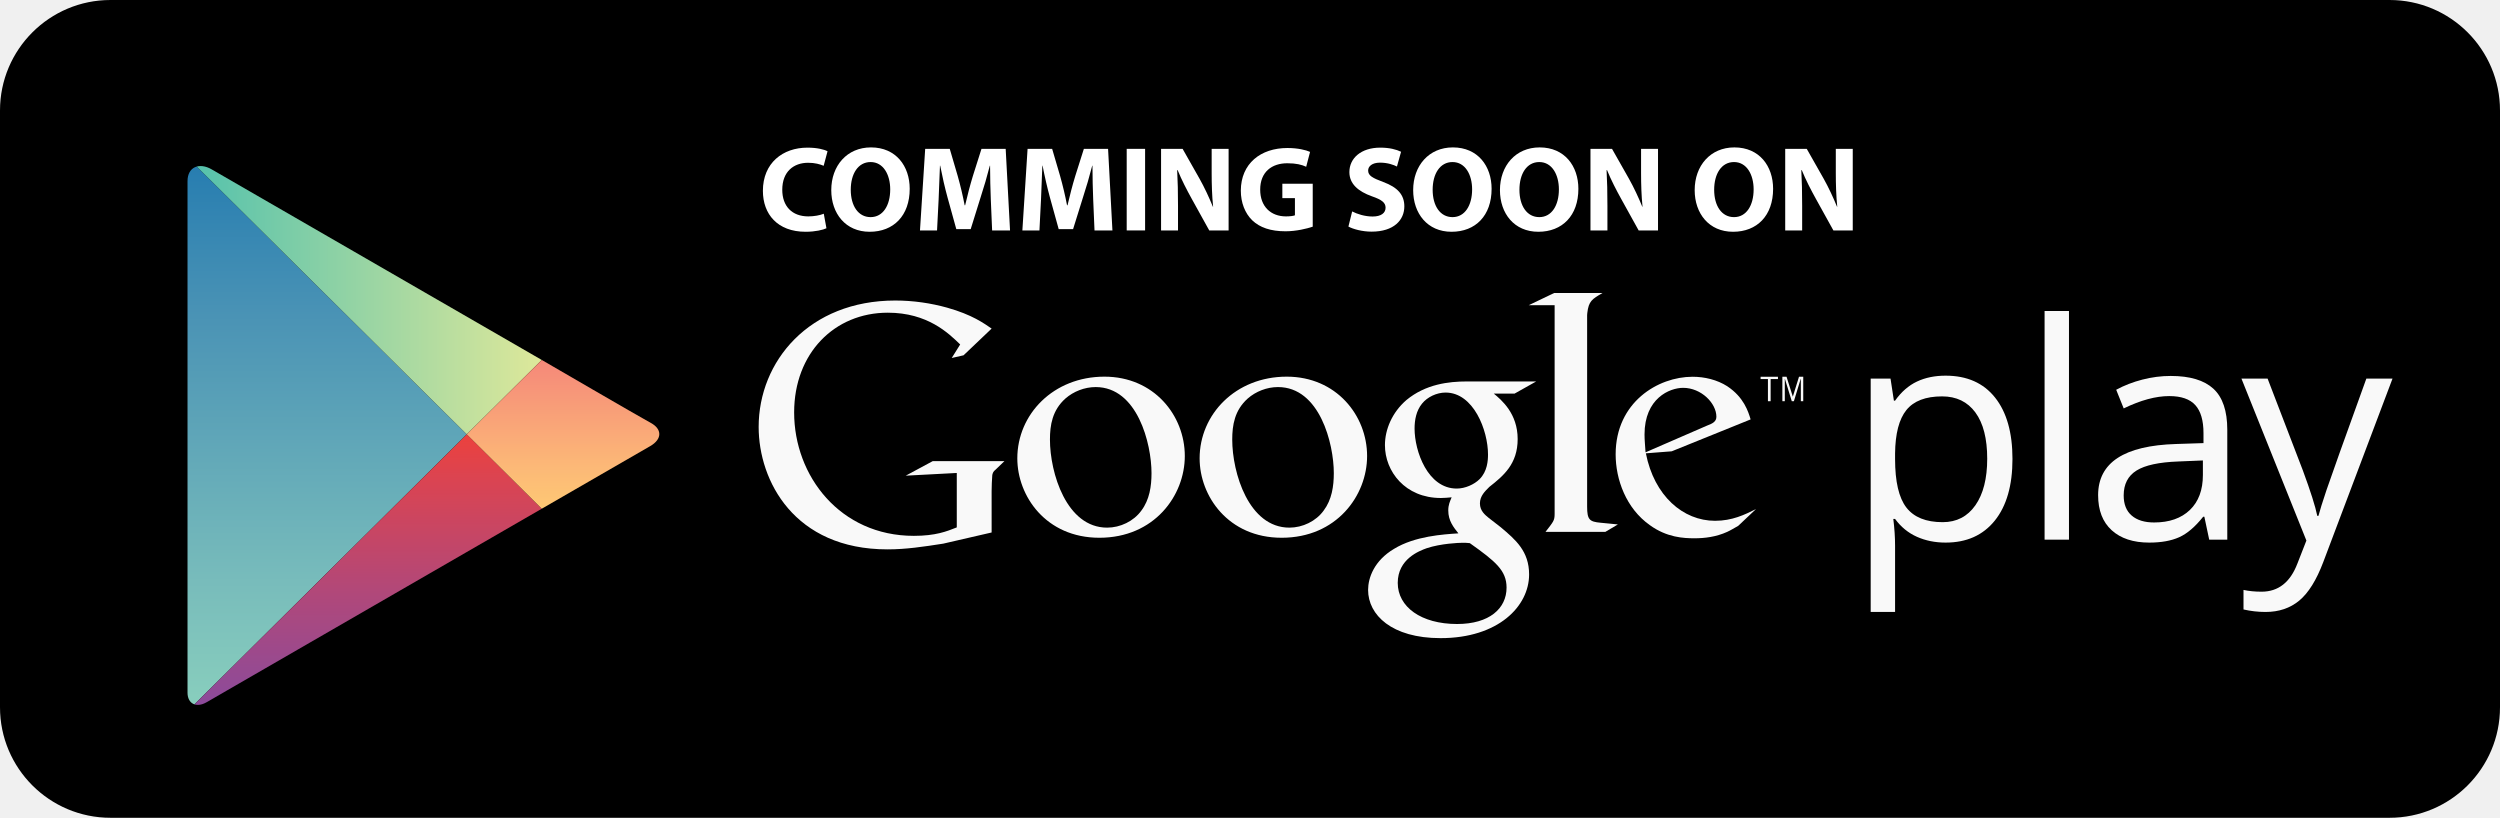
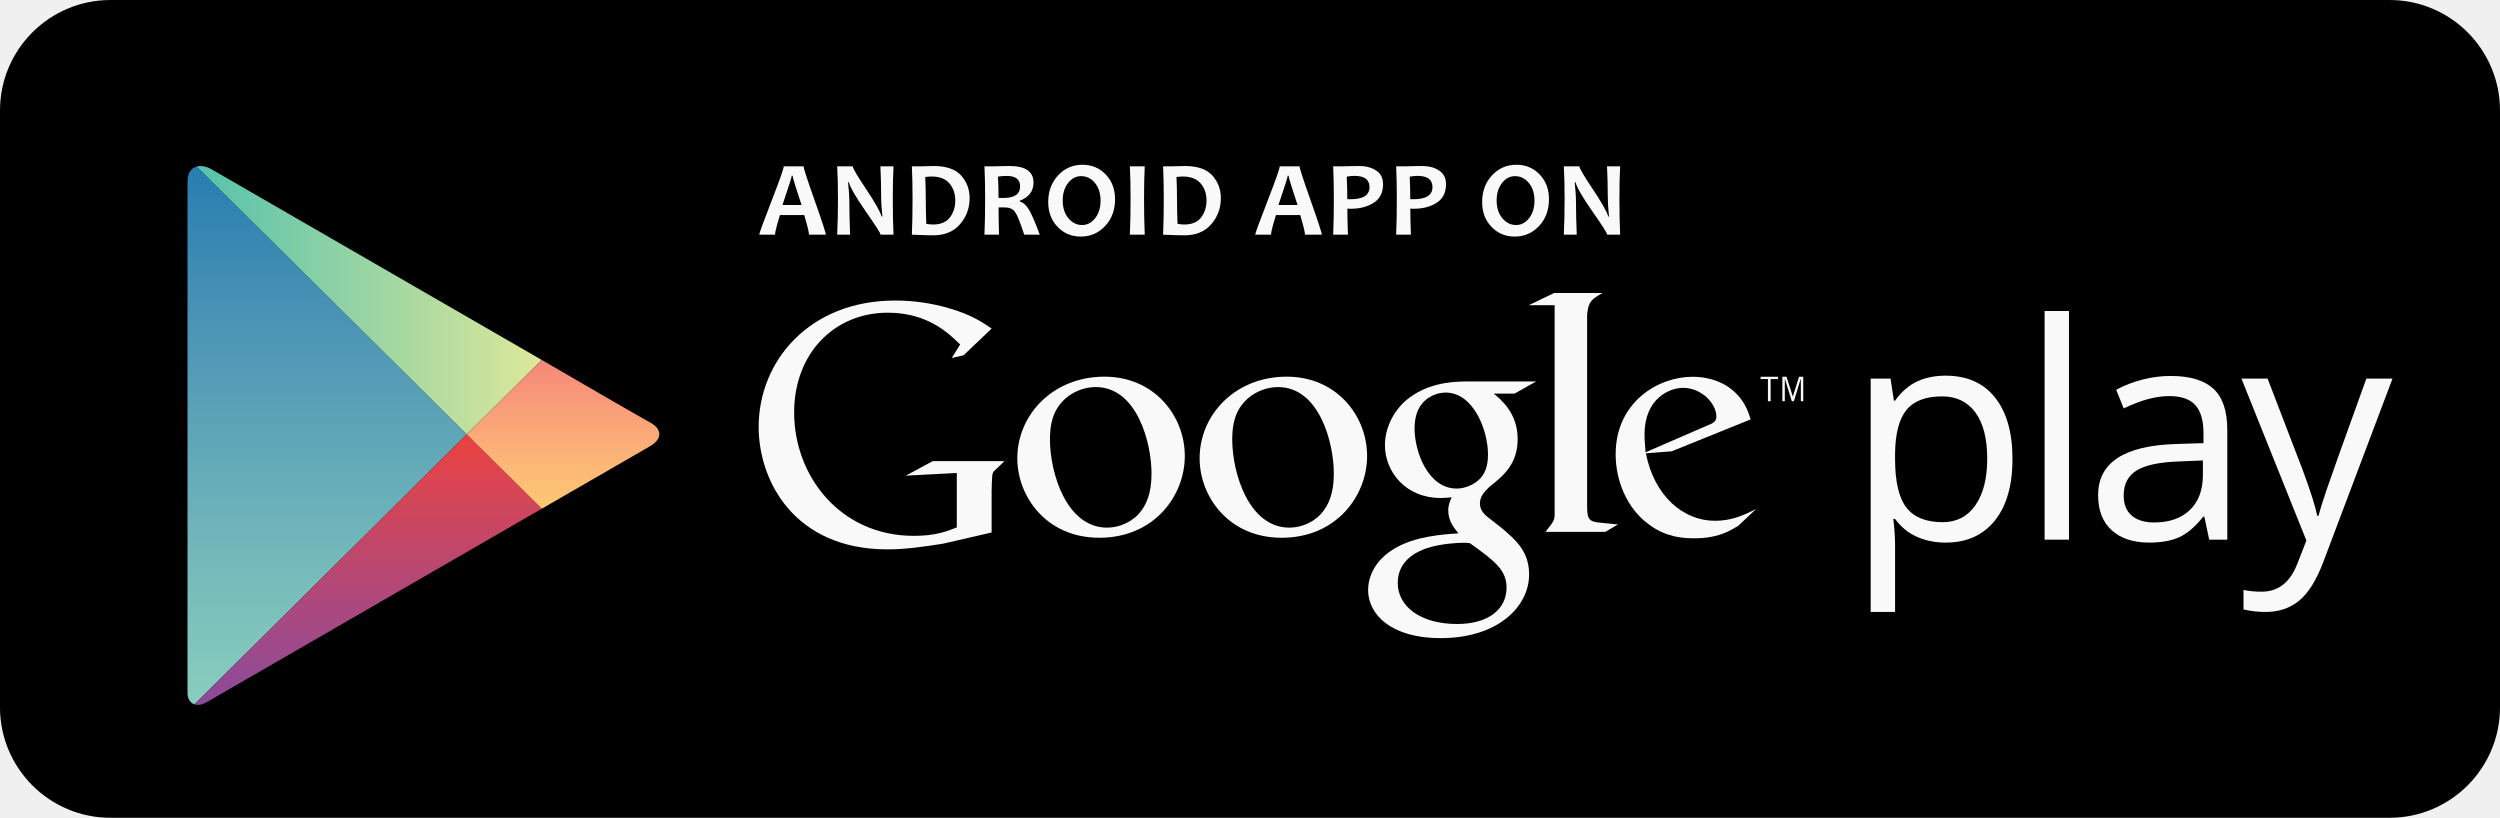
- <svg xmlns="http://www.w3.org/2000/svg" xmlns:xlink="http://www.w3.org/1999/xlink" version="1.1" id="Layer_1" x="0px" y="0px" width="511.48px" height="167.312px" viewBox="0 0 511.48 167.312" enable-background="new 0 0 511.48 167.312" xml:space="preserve">
-   <path d="M511.48,144.699c0,12.486-10.121,22.612-22.604,22.612H22.611C10.125,167.312,0,157.186,0,144.699V22.61  C0,10.125,10.125,0,22.611,0h466.265c12.483,0,22.604,10.125,22.604,22.61V144.699z" />
-   <g id="PLAY_1_">
+ <svg xmlns="http://www.w3.org/2000/svg" xmlns:xlink="http://www.w3.org/1999/xlink" version="1.1" x="0px" y="0px" width="511.48px" height="167.312px" viewBox="0 0 511.48 167.312" enable-background="new 0 0 511.48 167.312" xml:space="preserve">
+   <g id="Layer_1">
    <g>
-       <defs>
-         <path id="SVGID_1_" d="M110.845,73.646L87.781,60.331c0,0-42.016-24.261-44.485-25.687c-2.469-1.427-4.931-0.562-4.931,2.418     c0,4.965,0,51.8,0,51.8s0,50.615,0,52.851c0,2.234,1.76,3.197,3.904,1.959c2.146-1.239,45.512-26.278,45.512-26.278     l23.062-13.314c0,0,19.568-11.297,22.17-12.798c2.601-1.503,2.351-3.563,0.155-4.745     C130.975,85.353,110.845,73.646,110.845,73.646z" />
-       </defs>
-       <clipPath id="SVGID_2_">
-         <use xlink:href="#SVGID_1_" overflow="visible" />
-       </clipPath>
-       <linearGradient id="SVGID_3_" gradientUnits="userSpaceOnUse" x1="75.292" y1="159.156" x2="75.292" y2="45.852" gradientTransform="matrix(1 0 0 -1 -8.3599 191.3667)">
-         <stop offset="0" style="stop-color:#257CB0" />
-         <stop offset="0.286" style="stop-color:#4A93B5" />
-         <stop offset="0.767" style="stop-color:#78BCBB" />
-         <stop offset="1" style="stop-color:#89CFBD" />
-       </linearGradient>
-       <polygon clip-path="url(#SVGID_2_)" fill="url(#SVGID_3_)" points="38.365,32.211 38.365,88.862 38.365,145.514 95.499,88.863       " />
-     </g>
-     <g>
-       <defs>
-         <path id="SVGID_4_" d="M110.845,73.646L87.781,60.331c0,0-42.016-24.261-44.485-25.687c-2.469-1.427-4.931-0.562-4.931,2.418     c0,4.965,0,51.8,0,51.8s0,50.615,0,52.851c0,2.234,1.76,3.197,3.904,1.959c2.146-1.239,45.512-26.278,45.512-26.278     l23.062-13.314c0,0,19.568-11.297,22.17-12.798c2.601-1.503,2.351-3.563,0.155-4.745     C130.975,85.353,110.845,73.646,110.845,73.646z" />
-       </defs>
-       <clipPath id="SVGID_5_">
-         <use xlink:href="#SVGID_4_" overflow="visible" />
-       </clipPath>
-       <linearGradient id="SVGID_6_" gradientUnits="userSpaceOnUse" x1="46.725" y1="131.036" x2="119.205" y2="131.036" gradientTransform="matrix(1 0 0 -1 -8.3599 191.3667)">
-         <stop offset="0" style="stop-color:#52C1AD" />
-         <stop offset="1" style="stop-color:#DEE89A" />
-       </linearGradient>
-       <polygon clip-path="url(#SVGID_5_)" fill="url(#SVGID_6_)" points="110.845,73.646 87.781,60.331 38.365,31.799 38.365,32.211     95.499,88.863   " />
-     </g>
-     <g>
-       <defs>
-         <path id="SVGID_7_" d="M110.845,73.646L87.781,60.331c0,0-42.016-24.261-44.485-25.687c-2.469-1.427-4.931-0.562-4.931,2.418     c0,4.965,0,51.8,0,51.8s0,50.615,0,52.851c0,2.234,1.76,3.197,3.904,1.959c2.146-1.239,45.512-26.278,45.512-26.278     l23.062-13.314c0,0,19.568-11.297,22.17-12.798c2.601-1.503,2.351-3.563,0.155-4.745     C130.975,85.353,110.845,73.646,110.845,73.646z" />
-       </defs>
-       <clipPath id="SVGID_8_">
-         <use xlink:href="#SVGID_7_" overflow="visible" />
-       </clipPath>
-       <linearGradient id="SVGID_9_" gradientUnits="userSpaceOnUse" x1="82.965" y1="102.504" x2="82.965" y2="45.441" gradientTransform="matrix(1 0 0 -1 -8.3599 191.3667)">
-         <stop offset="0" style="stop-color:#EC413D" />
-         <stop offset="0.167" style="stop-color:#DA4452" />
-         <stop offset="0.575" style="stop-color:#B0487A" />
-         <stop offset="0.862" style="stop-color:#954A92" />
-         <stop offset="1" style="stop-color:#8A4A9D" />
-       </linearGradient>
-       <polygon clip-path="url(#SVGID_8_)" fill="url(#SVGID_9_)" points="38.365,145.514 38.365,145.926 87.781,117.393     110.844,104.078 95.499,88.863   " />
-     </g>
-     <g>
-       <defs>
-         <path id="SVGID_10_" d="M110.845,73.646L87.781,60.331c0,0-42.016-24.261-44.485-25.687c-2.469-1.427-4.931-0.562-4.931,2.418     c0,4.965,0,51.8,0,51.8s0,50.615,0,52.851c0,2.234,1.76,3.197,3.904,1.959c2.146-1.239,45.512-26.278,45.512-26.278     l23.062-13.314c0,0,19.568-11.297,22.17-12.798c2.601-1.503,2.351-3.563,0.155-4.745     C130.975,85.353,110.845,73.646,110.845,73.646z" />
-       </defs>
-       <clipPath id="SVGID_11_">
-         <use xlink:href="#SVGID_10_" overflow="visible" />
-       </clipPath>
-       <linearGradient id="SVGID_12_" gradientUnits="userSpaceOnUse" x1="124.71" y1="117.721" x2="124.71" y2="87.289" gradientTransform="matrix(1 0 0 -1 -8.3599 191.3667)">
-         <stop offset="0" style="stop-color:#F58879" />
-         <stop offset="0.119" style="stop-color:#F69079" />
-         <stop offset="0.713" style="stop-color:#FCB877" />
-         <stop offset="1" style="stop-color:#FEC874" />
-       </linearGradient>
-       <polygon clip-path="url(#SVGID_11_)" fill="url(#SVGID_12_)" points="110.845,73.646 95.499,88.863 110.844,104.078     137.201,88.862   " />
+       <path d="M511.48,144.699c0,12.486-10.121,22.612-22.605,22.612H22.611C10.125,167.312,0,157.186,0,144.699V22.61    C0,10.125,10.125,0,22.611,0h466.264c12.484,0,22.605,10.125,22.605,22.61V144.699z" />
+       <g id="PLAY_1_">
+         <defs>
+           <path id="SVGID_7_" d="M110.845,73.646L87.781,60.331c0,0-42.016-24.261-44.485-25.687s-4.931-0.562-4.931,2.418      c0,4.965,0,51.8,0,51.8s0,50.615,0,52.851c0,2.234,1.76,3.197,3.904,1.959c2.146-1.24,45.512-26.279,45.512-26.279      l23.062-13.314c0,0,19.568-11.297,22.169-12.798c2.601-1.503,2.351-3.563,0.156-4.745      C130.975,85.353,110.845,73.646,110.845,73.646z" />
+         </defs>
+         <clipPath id="SVGID_2_">
+           <use xlink:href="#SVGID_7_" overflow="visible" />
+         </clipPath>
+         <linearGradient id="SVGID_3_" gradientUnits="userSpaceOnUse" x1="66.932" y1="32.211" x2="66.932" y2="145.514">
+           <stop offset="0" style="stop-color:#257CB0" />
+           <stop offset="0.286" style="stop-color:#4A93B5" />
+           <stop offset="0.767" style="stop-color:#78BCBB" />
+           <stop offset="1" style="stop-color:#89CFBD" />
+         </linearGradient>
+         <polygon clip-path="url(#SVGID_2_)" fill="url(#SVGID_3_)" points="38.365,32.211 38.365,88.862 38.365,145.514 95.499,88.863         " />
+         <linearGradient id="SVGID_4_" gradientUnits="userSpaceOnUse" x1="38.365" y1="60.331" x2="110.845" y2="60.331">
+           <stop offset="0" style="stop-color:#52C1AD" />
+           <stop offset="1" style="stop-color:#DEE89A" />
+         </linearGradient>
+         <polygon clip-path="url(#SVGID_2_)" fill="url(#SVGID_4_)" points="110.845,73.646 87.781,60.331 38.365,31.799 38.365,32.211      95.499,88.863    " />
+         <linearGradient id="SVGID_5_" gradientUnits="userSpaceOnUse" x1="74.605" y1="88.863" x2="74.605" y2="145.926">
+           <stop offset="0" style="stop-color:#EC413D" />
+           <stop offset="0.167" style="stop-color:#DA4452" />
+           <stop offset="0.575" style="stop-color:#B0487A" />
+           <stop offset="0.862" style="stop-color:#954A92" />
+           <stop offset="1" style="stop-color:#8A4A9D" />
+         </linearGradient>
+         <polygon clip-path="url(#SVGID_2_)" fill="url(#SVGID_5_)" points="38.365,145.514 38.365,145.926 87.781,117.393      110.844,104.078 95.499,88.863    " />
+         <linearGradient id="SVGID_6_" gradientUnits="userSpaceOnUse" x1="116.35" y1="73.647" x2="116.35" y2="104.078">
+           <stop offset="0" style="stop-color:#F58879" />
+           <stop offset="0.119" style="stop-color:#F69079" />
+           <stop offset="0.713" style="stop-color:#FCB877" />
+           <stop offset="1" style="stop-color:#FEC874" />
+         </linearGradient>
+         <polygon clip-path="url(#SVGID_2_)" fill="url(#SVGID_6_)" points="110.845,73.646 95.499,88.863 110.844,104.078      137.201,88.862    " />
+       </g>
+       <g>
+         <path fill="#F9F9F9" d="M398.059,111.011c-2.146,0-4.104-0.396-5.877-1.187c-1.773-0.792-3.263-2.01-4.466-3.652h-0.36     c0.24,1.924,0.36,3.748,0.36,5.471v13.559h-4.988V77.459h4.058l0.69,4.51h0.24c1.284-1.805,2.778-3.106,4.481-3.908     s3.658-1.203,5.861-1.203c4.37,0,7.743,1.494,10.117,4.48c2.375,2.986,3.563,7.176,3.563,12.566     c0,5.412-1.208,9.615-3.621,12.614C405.701,109.514,402.35,111.011,398.059,111.011z M397.337,81.097     c-3.367,0-5.802,0.933-7.305,2.796c-1.503,1.864-2.275,4.831-2.316,8.9v1.111c0,4.631,0.772,7.943,2.316,9.938     s4.02,2.99,7.425,2.99c2.848,0,5.078-1.151,6.692-3.456c1.612-2.304,2.419-5.481,2.419-9.532c0-4.107-0.807-7.261-2.419-9.455     C402.535,82.193,400.264,81.097,397.337,81.097z" />
+         <path fill="#F9F9F9" d="M423.294,110.409h-4.99v-46.78h4.99V110.409z" />
+         <path fill="#F9F9F9" d="M451.986,110.409l-0.993-4.69h-0.24c-1.644,2.066-3.282,3.465-4.916,4.194     c-1.633,0.733-3.673,1.098-6.117,1.098c-3.267,0-5.827-0.842-7.682-2.525s-2.781-4.077-2.781-7.185     c0-6.653,5.322-10.141,15.964-10.463l5.594-0.181v-2.044c0-2.586-0.557-4.496-1.67-5.727c-1.111-1.234-2.893-1.85-5.336-1.85     c-2.747,0-5.854,0.842-9.32,2.525l-1.534-3.818c1.625-0.882,3.402-1.573,5.338-2.074c1.934-0.501,3.872-0.752,5.817-0.752     c3.928,0,6.839,0.871,8.734,2.615c1.893,1.744,2.84,4.54,2.84,8.389v22.487H451.986z M440.713,106.893     c3.105,0,5.545-0.852,7.32-2.555c1.772-1.703,2.661-4.089,2.661-7.157v-2.976l-4.993,0.209c-3.968,0.143-6.827,0.757-8.583,1.852     c-1.753,1.092-2.63,2.791-2.63,5.096c0,1.803,0.545,3.177,1.639,4.117C437.22,106.422,438.746,106.893,440.713,106.893z" />
+         <path fill="#F9F9F9" d="M458.581,77.459h5.35l7.216,18.791c1.583,4.29,2.566,7.386,2.948,9.291h0.24     c0.261-1.024,0.808-2.771,1.638-5.249c0.832-2.476,3.554-10.085,8.162-22.833h5.354l-14.162,37.521     c-1.402,3.708-3.041,6.339-4.917,7.895c-1.873,1.552-4.174,2.327-6.897,2.327c-1.524,0-3.027-0.17-4.512-0.51v-3.998     c1.102,0.24,2.336,0.361,3.699,0.361c3.428,0,5.871-1.924,7.336-5.773l1.833-4.689L458.581,77.459z" />
+       </g>
+       <g>
+         <path fill="#F9F9F9" d="M305.609,80.521c1.584,1.311,4.892,4.065,4.892,9.306c0,5.097-2.895,7.514-5.79,9.785     c-0.896,0.895-1.93,1.863-1.93,3.381c0,1.513,1.033,2.341,1.794,2.962l2.482,1.926c3.032,2.551,5.786,4.896,5.786,9.653     c0,6.478-6.272,13.023-18.124,13.023c-9.995,0-14.817-4.754-14.817-9.857c0-2.48,1.235-5.993,5.307-8.408     c4.27-2.619,10.063-2.96,13.163-3.172c-0.968-1.239-2.068-2.549-2.068-4.682c0-1.17,0.346-1.86,0.689-2.691     c-0.761,0.07-1.518,0.139-2.208,0.139c-7.303,0-11.438-5.445-11.438-10.818c0-3.171,1.449-6.688,4.409-9.235     c3.93-3.239,8.616-3.792,12.341-3.792h14.194l-4.411,2.481H305.609z M300.715,111.123c-0.551-0.072-0.897-0.072-1.583-0.072     c-0.62,0-4.347,0.141-7.238,1.108c-1.516,0.547-5.928,2.201-5.928,7.097c0,4.891,4.758,8.411,12.133,8.411     c6.612,0,10.131-3.177,10.131-7.446C308.229,116.699,305.954,114.846,300.715,111.123z M302.715,98.026     c1.583-1.587,1.719-3.79,1.719-5.032c0-4.961-2.962-12.68-8.681-12.68c-1.794,0-3.722,0.895-4.825,2.275     c-1.17,1.447-1.518,3.306-1.518,5.1c0,4.617,2.688,12.268,8.618,12.268C299.751,99.957,301.607,99.13,302.715,98.026z" />
+         <path fill="#F9F9F9" d="M262.221,110.02c-10.939,0-16.788-8.533-16.788-16.241c0-9.015,7.361-16.718,17.824-16.718     c10.11,0,16.441,7.91,16.441,16.238C279.698,101.415,273.439,110.02,262.221,110.02z M270.82,104.447     c1.654-2.204,2.067-4.955,2.067-7.641c0-6.057-2.89-17.615-11.423-17.615c-2.27,0-4.54,0.896-6.191,2.344     c-2.684,2.405-3.168,5.434-3.168,8.396c0,6.807,3.372,18.02,11.7,18.02C266.488,107.951,269.241,106.646,270.82,104.447z" />
+         <path fill="#F9F9F9" d="M224.926,110.02c-10.941,0-16.791-8.533-16.791-16.241c0-9.015,7.365-16.718,17.824-16.718     c10.113,0,16.443,7.91,16.443,16.238C242.402,101.415,236.143,110.02,224.926,110.02z M233.527,104.447     c1.651-2.204,2.065-4.955,2.065-7.641c0-6.057-2.892-17.615-11.425-17.615c-2.269,0-4.541,0.896-6.191,2.344     c-2.684,2.405-3.165,5.434-3.165,8.396c0,6.807,3.37,18.02,11.699,18.02C229.194,107.951,231.945,106.646,233.527,104.447z" />
+         <path fill="#F9F9F9" d="M202.879,108.941l-9.894,2.283c-4.015,0.624-7.61,1.173-11.413,1.173     c-19.096,0-26.357-14.044-26.357-25.044c0-13.419,10.307-25.868,27.949-25.868c3.737,0,7.332,0.552,10.582,1.452     c5.189,1.453,7.609,3.25,9.133,4.289l-5.744,5.465l-2.42,0.551l1.73-2.768c-2.352-2.281-6.645-6.5-14.805-6.5     c-10.931,0-19.164,8.305-19.164,20.41c0,13.002,9.41,25.247,24.488,25.247c4.432,0,6.71-0.898,8.787-1.73V96.766l-10.445,0.553     l5.532-2.978h14.667l-1.797,1.729c-0.488,0.417-0.555,0.557-0.693,1.105c-0.072,0.624-0.137,2.632-0.137,3.323V108.941z" />
+         <path fill="#F9F9F9" d="M327.475,106.949c-2.284-0.208-2.762-0.621-2.762-3.322v-0.762V64.473     c0.014-0.149,0.023-0.302,0.037-0.446c0.279-2.42,0.97-2.835,3.117-4.082h-9.896l-5.19,2.491h5.289v0.031l-0.004-0.025v40.424     v2.285c0,1.381-0.273,1.591-1.866,3.664h12.246l2.56-1.518C329.83,107.154,328.652,107.087,327.475,106.949z" />
+         <path fill="#F9F9F9" d="M355.624,107.585c-0.753,0.413-1.509,0.896-2.262,1.237c-2.271,1.03-4.606,1.306-6.671,1.306     c-2.193,0-5.631-0.142-9.138-2.681c-4.874-3.438-7.004-9.346-7.004-14.497c0-10.647,8.656-15.868,15.732-15.868     c2.474,0,5.019,0.617,7.08,1.925c3.432,2.263,4.325,5.217,4.803,6.798l-16.141,6.529l-5.291,0.412     c1.715,8.725,7.623,13.805,14.152,13.805c3.503,0,6.046-1.234,8.381-2.4L355.624,107.585z M349.169,87.109     c1.303-0.479,1.99-0.893,1.99-1.854c0-2.746-3.09-5.908-6.803-5.908c-2.751,0-7.9,2.131-7.9,9.549     c0,1.168,0.138,2.404,0.209,3.645L349.169,87.109z" />
+         <g>
+           <path fill="#F9F9F9" d="M362.256,77.552v4.533h-0.551v-4.533h-1.5v-0.47h3.55v0.47H362.256z" />
+           <path fill="#F9F9F9" d="M368.436,82.085V77.51h-0.025l-1.396,4.575h-0.431l-1.408-4.575h-0.018v4.575h-0.5v-5.003h0.857      l1.274,4.044h0.018l1.255-4.044h0.869v5.003H368.436z" />
+         </g>
+       </g>
+       <g>
+         <path fill="#F9F9FA" d="M168.955,48.015h-3.438c0-0.473-0.326-1.812-0.979-4.018h-4.963c-0.673,2.17-1.01,3.509-1.01,4.018     h-3.232c0-0.279,0.836-2.571,2.508-6.875s2.508-6.675,2.508-7.111h4.061c0,0.408,0.758,2.744,2.272,7.009     S168.955,47.628,168.955,48.015z M163.992,41.945c-1.225-3.695-1.838-5.693-1.838-5.994h-0.172c0,0.279-0.633,2.277-1.9,5.994     H163.992z" />
+         <path fill="#F9F9FA" d="M182.807,48.015h-2.654c0-0.294-0.984-1.844-2.953-4.651c-2.062-2.958-3.238-4.98-3.523-6.069h-0.172     c0.178,1.568,0.268,2.986,0.268,4.254c0,1.769,0.051,3.925,0.15,6.467h-2.643c0.107-2.22,0.162-4.658,0.162-7.315     c0-2.614-0.055-4.838-0.162-6.671h3.191c0,0.38,0.884,1.895,2.652,4.544c1.884,2.814,2.965,4.723,3.244,5.726h0.162     c-0.172-1.597-0.258-3.029-0.258-4.297c0-1.94-0.051-3.932-0.15-5.973h2.686c-0.102,1.776-0.15,4-0.15,6.671     C182.656,43.392,182.705,45.83,182.807,48.015z" />
+         <path fill="#F9F9FA" d="M198.376,40.538c0,2.034-0.651,3.81-1.955,5.328s-3.13,2.277-5.479,2.277     c-1.06,0-2.521-0.043-4.383-0.129c0.093-2.163,0.14-4.602,0.14-7.315c0-2.606-0.047-4.83-0.14-6.671h1.88     c0.308,0,0.766-0.011,1.375-0.032c0.608-0.021,1.006-0.032,1.192-0.032c2.585,0,4.46,0.645,5.624,1.934     C197.794,37.187,198.376,38.733,198.376,40.538z M195.443,41c0-1.375-0.401-2.533-1.203-3.476     c-0.803-0.941-2.027-1.412-3.674-1.412c-0.309,0-0.73,0.032-1.268,0.097c0.071,1.433,0.107,2.929,0.107,4.49     c0,1.712,0.035,3.409,0.107,5.092c0.465,0.093,0.931,0.14,1.396,0.14c1.539,0,2.68-0.479,3.422-1.435     C195.072,43.54,195.443,42.375,195.443,41z" />
+         <path fill="#F9F9FA" d="M212.732,48.015h-3.18c-0.831-2.535-1.469-4.1-1.912-4.694c-0.444-0.595-1.16-0.892-2.148-0.892     c-0.416,0-0.812,0.004-1.192,0.011c0,1.841,0.032,3.699,0.097,5.575h-2.986c0.093-2.163,0.14-4.602,0.14-7.315     c0-2.606-0.047-4.83-0.14-6.671h1.858c0.215,0,0.664-0.011,1.349-0.032c0.684-0.021,1.315-0.032,1.896-0.032     c3.287,0,4.931,1.124,4.931,3.373c0,1.783-0.938,3.025-2.814,3.728v0.161c0.723,0.2,1.357,0.765,1.901,1.691     C211.074,43.845,211.809,45.544,212.732,48.015z M208.704,38.132c0-1.425-0.917-2.138-2.75-2.138c-0.673,0-1.268,0.05-1.783,0.15     c0.079,1.11,0.118,2.557,0.118,4.34c0.394,0.015,0.727,0.021,0.999,0.021C207.565,40.506,208.704,39.715,208.704,38.132z" />
+         <path fill="#F9F9FA" d="M228.131,40.764c0,2.198-0.674,4.021-2.02,5.468c-1.347,1.446-3.012,2.17-4.995,2.17     c-1.891,0-3.474-0.664-4.748-1.993c-1.274-1.328-1.912-3.017-1.912-5.064c0-2.198,0.673-4.021,2.02-5.468s3.011-2.17,4.995-2.17     c1.891,0,3.473,0.662,4.748,1.987C227.493,37.019,228.131,38.708,228.131,40.764z M225.166,41.075     c0-1.497-0.383-2.711-1.149-3.642s-1.712-1.396-2.836-1.396c-1.046,0-1.934,0.469-2.664,1.407s-1.096,2.123-1.096,3.556     c0,1.489,0.385,2.701,1.155,3.636c0.77,0.935,1.713,1.402,2.83,1.402c1.045,0,1.934-0.471,2.664-1.413     C224.801,43.684,225.166,42.5,225.166,41.075z" />
+         <path fill="#F9F9FA" d="M234.205,48.015h-3.041c0.094-2.22,0.141-4.658,0.141-7.315c0-2.614-0.047-4.838-0.141-6.671h3.041     c-0.094,1.805-0.141,4.028-0.141,6.671C234.064,43.399,234.111,45.838,234.205,48.015z" />
+         <path fill="#F9F9FA" d="M249.775,40.538c0,2.034-0.652,3.81-1.955,5.328c-1.305,1.519-3.131,2.277-5.479,2.277     c-1.061,0-2.521-0.043-4.383-0.129c0.092-2.163,0.139-4.602,0.139-7.315c0-2.606-0.047-4.83-0.139-6.671h1.879     c0.309,0,0.767-0.011,1.375-0.032c0.609-0.021,1.006-0.032,1.193-0.032c2.584,0,4.459,0.645,5.623,1.934     S249.775,38.733,249.775,40.538z M246.842,41c0-1.375-0.4-2.533-1.203-3.476c-0.802-0.941-2.026-1.412-3.674-1.412     c-0.308,0-0.73,0.032-1.268,0.097c0.072,1.433,0.107,2.929,0.107,4.49c0,1.712,0.036,3.409,0.107,5.092     c0.466,0.093,0.932,0.14,1.396,0.14c1.54,0,2.681-0.479,3.422-1.435S246.842,42.375,246.842,41z" />
+         <path fill="#F9F9FA" d="M270.431,48.015h-3.438c0-0.473-0.326-1.812-0.979-4.018h-4.963c-0.673,2.17-1.01,3.509-1.01,4.018     h-3.232c0-0.279,0.836-2.571,2.508-6.875s2.508-6.675,2.508-7.111h4.061c0,0.408,0.758,2.744,2.272,7.009     S270.431,47.628,270.431,48.015z M265.468,41.945c-1.225-3.695-1.838-5.693-1.838-5.994h-0.172c0,0.279-0.633,2.277-1.9,5.994     H265.468z" />
+         <path fill="#F9F9FA" d="M282.961,37.691c0,1.712-0.636,2.976-1.907,3.792c-1.271,0.816-2.83,1.225-4.678,1.225     c-0.337,0-0.576-0.007-0.72-0.021c0,1.347,0.039,3.122,0.118,5.328h-3.019c0.093-2.069,0.14-4.508,0.14-7.315     c0-2.578-0.047-4.802-0.14-6.671h1.869c0.265,0,0.773-0.011,1.525-0.032s1.403-0.032,1.955-0.032c1.36,0,2.51,0.308,3.448,0.924     S282.961,36.438,282.961,37.691z M280.189,38.282c0-1.532-1.017-2.299-3.051-2.299c-0.509,0-1.046,0.054-1.611,0.161     c0.079,1.354,0.118,2.886,0.118,4.598c0.179,0.015,0.387,0.021,0.623,0.021C278.883,40.764,280.189,39.937,280.189,38.282z" />
+         <path fill="#F9F9FA" d="M295.845,37.691c0,1.712-0.636,2.976-1.906,3.792c-1.271,0.816-2.831,1.225-4.679,1.225     c-0.337,0-0.576-0.007-0.72-0.021c0,1.347,0.039,3.122,0.118,5.328h-3.019c0.093-2.069,0.14-4.508,0.14-7.315     c0-2.578-0.047-4.802-0.14-6.671h1.869c0.265,0,0.773-0.011,1.525-0.032s1.403-0.032,1.955-0.032c1.36,0,2.51,0.308,3.448,0.924     S295.845,36.438,295.845,37.691z M293.073,38.282c0-1.532-1.017-2.299-3.051-2.299c-0.509,0-1.046,0.054-1.611,0.161     c0.079,1.354,0.118,2.886,0.118,4.598c0.179,0.015,0.387,0.021,0.623,0.021C291.767,40.764,293.073,39.937,293.073,38.282z" />
+         <path fill="#F9F9FA" d="M316.909,40.764c0,2.198-0.673,4.021-2.02,5.468s-3.012,2.17-4.995,2.17     c-1.891,0-3.474-0.664-4.748-1.993c-1.274-1.328-1.912-3.017-1.912-5.064c0-2.198,0.673-4.021,2.02-5.468s3.012-2.17,4.995-2.17     c1.891,0,3.474,0.662,4.748,1.987S316.909,38.708,316.909,40.764z M313.944,41.075c0-1.497-0.383-2.711-1.149-3.642     s-1.712-1.396-2.836-1.396c-1.046,0-1.934,0.469-2.664,1.407s-1.096,2.123-1.096,3.556c0,1.489,0.385,2.701,1.155,3.636     c0.77,0.935,1.713,1.402,2.83,1.402c1.046,0,1.934-0.471,2.664-1.413C313.579,43.684,313.944,42.5,313.944,41.075z" />
+         <path fill="#F9F9FA" d="M331.47,48.015h-2.653c0-0.294-0.984-1.844-2.954-4.651c-2.062-2.958-3.237-4.98-3.523-6.069h-0.172     c0.179,1.568,0.269,2.986,0.269,4.254c0,1.769,0.05,3.925,0.15,6.467h-2.643c0.107-2.22,0.161-4.658,0.161-7.315     c0-2.614-0.054-4.838-0.161-6.671h3.19c0,0.38,0.885,1.895,2.653,4.544c1.884,2.814,2.965,4.723,3.244,5.726h0.161     c-0.172-1.597-0.258-3.029-0.258-4.297c0-1.94-0.05-3.932-0.15-5.973h2.686c-0.101,1.776-0.15,4-0.15,6.671     C331.319,43.392,331.369,45.83,331.47,48.015z" />
+       </g>
    </g>
  </g>
-   <g>
-     <path fill="#F9F9F9" d="M398.059,111.01c-2.146,0-4.104-0.396-5.877-1.187c-1.773-0.792-3.263-2.01-4.466-3.652h-0.36   c0.24,1.925,0.36,3.748,0.36,5.472v13.559h-4.988V77.459h4.058l0.69,4.51h0.24c1.283-1.805,2.777-3.105,4.48-3.907   c1.703-0.803,3.658-1.203,5.861-1.203c4.37,0,7.743,1.494,10.117,4.479c2.375,2.986,3.562,7.177,3.562,12.566   c0,5.412-1.208,9.615-3.621,12.614C405.701,109.514,402.35,111.01,398.059,111.01z M397.338,81.097   c-3.367,0-5.803,0.933-7.306,2.796s-2.274,4.831-2.315,8.899v1.111c0,4.631,0.771,7.943,2.315,9.938   c1.544,1.995,4.021,2.99,7.425,2.99c2.849,0,5.078-1.15,6.692-3.456c1.612-2.304,2.419-5.48,2.419-9.532   c0-4.106-0.807-7.261-2.419-9.454C402.535,82.193,400.264,81.097,397.338,81.097z" />
-     <path fill="#F9F9F9" d="M423.295,110.409h-4.99v-46.78h4.99V110.409z" />
-     <path fill="#F9F9F9" d="M451.986,110.409l-0.993-4.69h-0.239c-1.645,2.066-3.282,3.466-4.916,4.194   c-1.634,0.733-3.674,1.098-6.117,1.098c-3.268,0-5.827-0.842-7.683-2.524c-1.854-1.684-2.78-4.077-2.78-7.186   c0-6.652,5.321-10.141,15.964-10.463l5.594-0.181v-2.044c0-2.586-0.557-4.496-1.67-5.728c-1.111-1.233-2.893-1.85-5.336-1.85   c-2.747,0-5.854,0.842-9.32,2.525l-1.534-3.818c1.625-0.882,3.402-1.573,5.339-2.074c1.934-0.501,3.871-0.752,5.816-0.752   c3.928,0,6.839,0.871,8.734,2.615c1.893,1.744,2.84,4.54,2.84,8.389v22.487L451.986,110.409L451.986,110.409z M440.714,106.893   c3.104,0,5.545-0.853,7.319-2.556c1.772-1.703,2.661-4.089,2.661-7.156v-2.977l-4.993,0.209c-3.968,0.144-6.827,0.757-8.583,1.853   c-1.753,1.092-2.63,2.791-2.63,5.096c0,1.803,0.545,3.177,1.64,4.117C437.22,106.422,438.746,106.893,440.714,106.893z" />
-     <path fill="#F9F9F9" d="M458.581,77.459h5.351l7.216,18.791c1.583,4.29,2.566,7.386,2.948,9.291h0.24   c0.261-1.023,0.808-2.771,1.638-5.249c0.832-2.476,3.554-10.085,8.162-22.833h5.354l-14.162,37.521   c-1.401,3.708-3.041,6.339-4.917,7.895c-1.873,1.552-4.174,2.327-6.896,2.327c-1.524,0-3.027-0.17-4.512-0.51v-3.998   c1.102,0.24,2.336,0.361,3.698,0.361c3.429,0,5.871-1.925,7.336-5.773l1.833-4.689L458.581,77.459z" />
-   </g>
-   <g>
-     <path fill="#F9F9F9" d="M305.609,80.521c1.584,1.311,4.893,4.064,4.893,9.306c0,5.097-2.896,7.514-5.791,9.785   c-0.896,0.895-1.93,1.863-1.93,3.381c0,1.513,1.033,2.341,1.794,2.962l2.482,1.926c3.032,2.552,5.786,4.896,5.786,9.653   c0,6.478-6.272,13.023-18.124,13.023c-9.995,0-14.817-4.755-14.817-9.857c0-2.48,1.235-5.993,5.307-8.408   c4.271-2.619,10.063-2.96,13.163-3.172c-0.968-1.239-2.067-2.549-2.067-4.682c0-1.17,0.346-1.86,0.688-2.691   c-0.761,0.07-1.518,0.139-2.208,0.139c-7.303,0-11.438-5.444-11.438-10.817c0-3.171,1.448-6.688,4.408-9.235   c3.931-3.239,8.616-3.792,12.342-3.792h14.194l-4.411,2.481L305.609,80.521L305.609,80.521z M300.715,111.123   c-0.551-0.072-0.896-0.072-1.583-0.072c-0.619,0-4.347,0.142-7.237,1.108c-1.517,0.547-5.929,2.201-5.929,7.097   c0,4.892,4.759,8.411,12.134,8.411c6.611,0,10.131-3.177,10.131-7.445C308.229,116.699,305.954,114.846,300.715,111.123z    M302.715,98.026c1.583-1.587,1.72-3.79,1.72-5.032c0-4.961-2.962-12.68-8.682-12.68c-1.794,0-3.722,0.895-4.824,2.274   c-1.171,1.447-1.519,3.307-1.519,5.101c0,4.617,2.688,12.268,8.618,12.268C299.751,99.957,301.607,99.13,302.715,98.026z" />
-     <path fill="#F9F9F9" d="M262.221,110.02c-10.939,0-16.788-8.533-16.788-16.241c0-9.015,7.36-16.718,17.823-16.718   c10.11,0,16.441,7.91,16.441,16.237C279.698,101.415,273.439,110.02,262.221,110.02z M270.82,104.447   c1.654-2.204,2.067-4.955,2.067-7.641c0-6.058-2.891-17.615-11.424-17.615c-2.27,0-4.54,0.896-6.19,2.344   c-2.685,2.405-3.168,5.434-3.168,8.396c0,6.807,3.372,18.02,11.7,18.02C266.488,107.951,269.241,106.646,270.82,104.447z" />
-     <path fill="#F9F9F9" d="M224.926,110.02c-10.94,0-16.791-8.533-16.791-16.241c0-9.015,7.365-16.718,17.824-16.718   c10.113,0,16.443,7.91,16.443,16.237C242.402,101.415,236.143,110.02,224.926,110.02z M233.527,104.447   c1.651-2.204,2.064-4.955,2.064-7.641c0-6.058-2.892-17.615-11.425-17.615c-2.269,0-4.541,0.896-6.19,2.344   c-2.685,2.405-3.165,5.434-3.165,8.396c0,6.807,3.37,18.02,11.699,18.02C229.194,107.951,231.945,106.646,233.527,104.447z" />
-     <path fill="#F9F9F9" d="M202.879,108.941l-9.894,2.283c-4.015,0.624-7.61,1.173-11.413,1.173   c-19.096,0-26.357-14.044-26.357-25.044c0-13.419,10.308-25.868,27.949-25.868c3.737,0,7.332,0.552,10.582,1.452   c5.189,1.453,7.609,3.25,9.133,4.289l-5.743,5.465l-2.421,0.551l1.73-2.768c-2.353-2.281-6.646-6.5-14.805-6.5   c-10.932,0-19.164,8.305-19.164,20.409c0,13.002,9.41,25.247,24.487,25.247c4.433,0,6.71-0.897,8.787-1.729V96.766l-10.444,0.553   l5.531-2.979h14.667l-1.797,1.729c-0.487,0.417-0.555,0.557-0.692,1.104c-0.072,0.624-0.138,2.633-0.138,3.323L202.879,108.941   L202.879,108.941z" />
-     <path fill="#F9F9F9" d="M327.475,106.949c-2.284-0.208-2.762-0.621-2.762-3.322v-0.762V64.473c0.014-0.149,0.022-0.303,0.037-0.446   c0.278-2.42,0.97-2.835,3.116-4.082h-9.896l-5.19,2.491h5.289v0.03l-0.004-0.024v40.424v2.285c0,1.381-0.272,1.591-1.866,3.664   h12.246l2.561-1.519C329.83,107.154,328.652,107.087,327.475,106.949z" />
-     <path fill="#F9F9F9" d="M355.624,107.585c-0.753,0.413-1.509,0.896-2.262,1.237c-2.271,1.03-4.605,1.306-6.671,1.306   c-2.193,0-5.631-0.142-9.138-2.681c-4.874-3.438-7.004-9.346-7.004-14.497c0-10.647,8.655-15.868,15.731-15.868   c2.475,0,5.02,0.617,7.08,1.925c3.433,2.264,4.325,5.218,4.803,6.799l-16.141,6.528l-5.291,0.412   c1.715,8.726,7.623,13.805,14.152,13.805c3.503,0,6.046-1.233,8.381-2.399L355.624,107.585z M349.17,87.109   c1.303-0.479,1.989-0.894,1.989-1.854c0-2.746-3.09-5.907-6.803-5.907c-2.751,0-7.9,2.131-7.9,9.549   c0,1.168,0.139,2.403,0.209,3.645L349.17,87.109z" />
-     <g>
-       <path fill="#F9F9F9" d="M362.257,77.552v4.533h-0.552v-4.533h-1.5v-0.47h3.551v0.47H362.257z" />
-       <path fill="#F9F9F9" d="M368.436,82.085V77.51h-0.025l-1.396,4.575h-0.431l-1.408-4.575h-0.019v4.575h-0.5v-5.003h0.857    l1.273,4.044h0.019l1.255-4.044h0.869v5.003H368.436z" />
-     </g>
-   </g>
-   <g>
-     <path fill="#FFFFFF" d="M169.083,46.7c-0.668,0.322-2.253,0.718-4.259,0.718c-5.771,0-8.742-3.616-8.742-8.371   c0-5.696,4.062-8.841,9.114-8.841c1.956,0,3.442,0.372,4.111,0.743l-0.792,2.972c-0.743-0.322-1.808-0.619-3.17-0.619   c-2.972,0-5.3,1.808-5.3,5.523c0,3.343,1.981,5.448,5.325,5.448c1.164,0,2.402-0.223,3.17-0.545L169.083,46.7z" />
-     <path fill="#FFFFFF" d="M186.119,38.627c0,5.498-3.294,8.792-8.197,8.792c-4.928,0-7.851-3.74-7.851-8.519   c0-5.003,3.22-8.742,8.123-8.742C183.321,30.157,186.119,33.995,186.119,38.627z M174.058,38.825c0,3.293,1.535,5.597,4.062,5.597   c2.551,0,4.012-2.427,4.012-5.671c0-3.021-1.412-5.597-4.012-5.597C175.544,33.154,174.058,35.58,174.058,38.825z" />
-     <path fill="#FFFFFF" d="M202.709,40.757c-0.074-2.006-0.148-4.433-0.148-6.86h-0.05c-0.544,2.13-1.238,4.507-1.882,6.464   l-2.031,6.513h-2.947l-1.783-6.439c-0.545-1.981-1.09-4.358-1.511-6.538h-0.05c-0.074,2.254-0.173,4.83-0.272,6.91l-0.322,6.34   h-3.492l1.065-16.691h5.027l1.635,5.572c0.545,1.932,1.04,4.012,1.412,5.969h0.099c0.446-1.932,1.015-4.136,1.585-5.993   l1.758-5.547h4.953l0.891,16.691h-3.665L202.709,40.757z" />
-     <path fill="#FFFFFF" d="M223.657,40.757c-0.074-2.006-0.148-4.433-0.148-6.86h-0.05c-0.544,2.13-1.238,4.507-1.882,6.464   l-2.031,6.513h-2.947l-1.783-6.439c-0.545-1.981-1.09-4.358-1.511-6.538h-0.05c-0.074,2.254-0.173,4.83-0.272,6.91l-0.322,6.34   h-3.492l1.065-16.691h5.027l1.635,5.572c0.545,1.932,1.04,4.012,1.412,5.969h0.099c0.446-1.932,1.015-4.136,1.585-5.993   l1.758-5.547h4.953l0.891,16.691h-3.665L223.657,40.757z" />
-     <path fill="#FFFFFF" d="M234.278,30.454v16.691h-3.764V30.454H234.278z" />
-     <path fill="#FFFFFF" d="M237.545,47.146V30.454h4.408l3.467,6.117c0.991,1.758,1.957,3.839,2.724,5.721h0.049   c-0.223-2.204-0.297-4.458-0.297-6.984v-4.854h3.467v16.691h-3.962l-3.566-6.439c-0.991-1.783-2.105-3.938-2.897-5.894h-0.099   c0.124,2.229,0.173,4.582,0.173,7.306v5.027H237.545z" />
-     <path fill="#FFFFFF" d="M268.573,46.378c-1.164,0.396-3.368,0.941-5.572,0.941c-3.046,0-5.25-0.768-6.786-2.229   c-1.51-1.461-2.353-3.64-2.353-6.092c0.025-5.547,4.062-8.717,9.535-8.717c2.154,0,3.813,0.421,4.631,0.792l-0.792,3.046   c-0.917-0.421-2.031-0.718-3.863-0.718c-3.146,0-5.548,1.758-5.548,5.399c0,3.467,2.18,5.473,5.275,5.473   c0.842,0,1.535-0.099,1.832-0.223v-3.517h-2.575v-2.947h6.216V46.378z" />
-     <path fill="#FFFFFF" d="M276.643,43.258c0.99,0.52,2.575,1.04,4.185,1.04c1.733,0,2.65-0.718,2.65-1.808   c0-1.04-0.793-1.635-2.799-2.328c-2.773-0.99-4.606-2.526-4.606-4.953c0-2.848,2.402-5.003,6.315-5.003   c1.907,0,3.269,0.372,4.26,0.842l-0.843,3.021c-0.644-0.322-1.856-0.793-3.467-0.793c-1.635,0-2.427,0.768-2.427,1.61   c0,1.065,0.916,1.536,3.096,2.353c2.947,1.089,4.309,2.625,4.309,4.978c0,2.798-2.129,5.176-6.711,5.176   c-1.907,0-3.789-0.52-4.73-1.04L276.643,43.258z" />
-     <path fill="#FFFFFF" d="M305.17,38.627c0,5.498-3.293,8.792-8.197,8.792c-4.928,0-7.85-3.74-7.85-8.519   c0-5.003,3.219-8.742,8.122-8.742C302.372,30.157,305.17,33.995,305.17,38.627z M293.109,38.825c0,3.293,1.536,5.597,4.062,5.597   c2.551,0,4.013-2.427,4.013-5.671c0-3.021-1.412-5.597-4.013-5.597C294.595,33.154,293.109,35.58,293.109,38.825z" />
-     <path fill="#FFFFFF" d="M322.924,38.627c0,5.498-3.293,8.792-8.197,8.792c-4.928,0-7.85-3.74-7.85-8.519   c0-5.003,3.219-8.742,8.122-8.742C320.126,30.157,322.924,33.995,322.924,38.627z M310.863,38.825c0,3.293,1.536,5.597,4.062,5.597   c2.551,0,4.013-2.427,4.013-5.671c0-3.021-1.412-5.597-4.013-5.597C312.349,33.154,310.863,35.58,310.863,38.825z" />
-     <path fill="#FFFFFF" d="M325.398,47.146V30.454h4.408l3.467,6.117c0.99,1.758,1.956,3.839,2.725,5.721h0.049   c-0.223-2.204-0.297-4.458-0.297-6.984v-4.854h3.467v16.691h-3.962l-3.566-6.439c-0.99-1.783-2.105-3.938-2.897-5.894h-0.099   c0.123,2.229,0.173,4.582,0.173,7.306v5.027H325.398z" />
-     <path fill="#FFFFFF" d="M362.764,38.627c0,5.498-3.293,8.792-8.196,8.792c-4.929,0-7.851-3.74-7.851-8.519   c0-5.003,3.219-8.742,8.122-8.742C359.967,30.157,362.764,33.995,362.764,38.627z M350.704,38.825c0,3.293,1.536,5.597,4.062,5.597   c2.551,0,4.013-2.427,4.013-5.671c0-3.021-1.412-5.597-4.013-5.597C352.19,33.154,350.704,35.58,350.704,38.825z" />
-     <path fill="#FFFFFF" d="M365.239,47.146V30.454h4.408l3.467,6.117c0.99,1.758,1.956,3.839,2.725,5.721h0.049   c-0.223-2.204-0.297-4.458-0.297-6.984v-4.854h3.467v16.691h-3.962l-3.566-6.439c-0.99-1.783-2.105-3.938-2.897-5.894h-0.099   c0.123,2.229,0.173,4.582,0.173,7.306v5.027H365.239z" />
-   </g>
+   <g id="Layer_2">
+ </g>
</svg>
